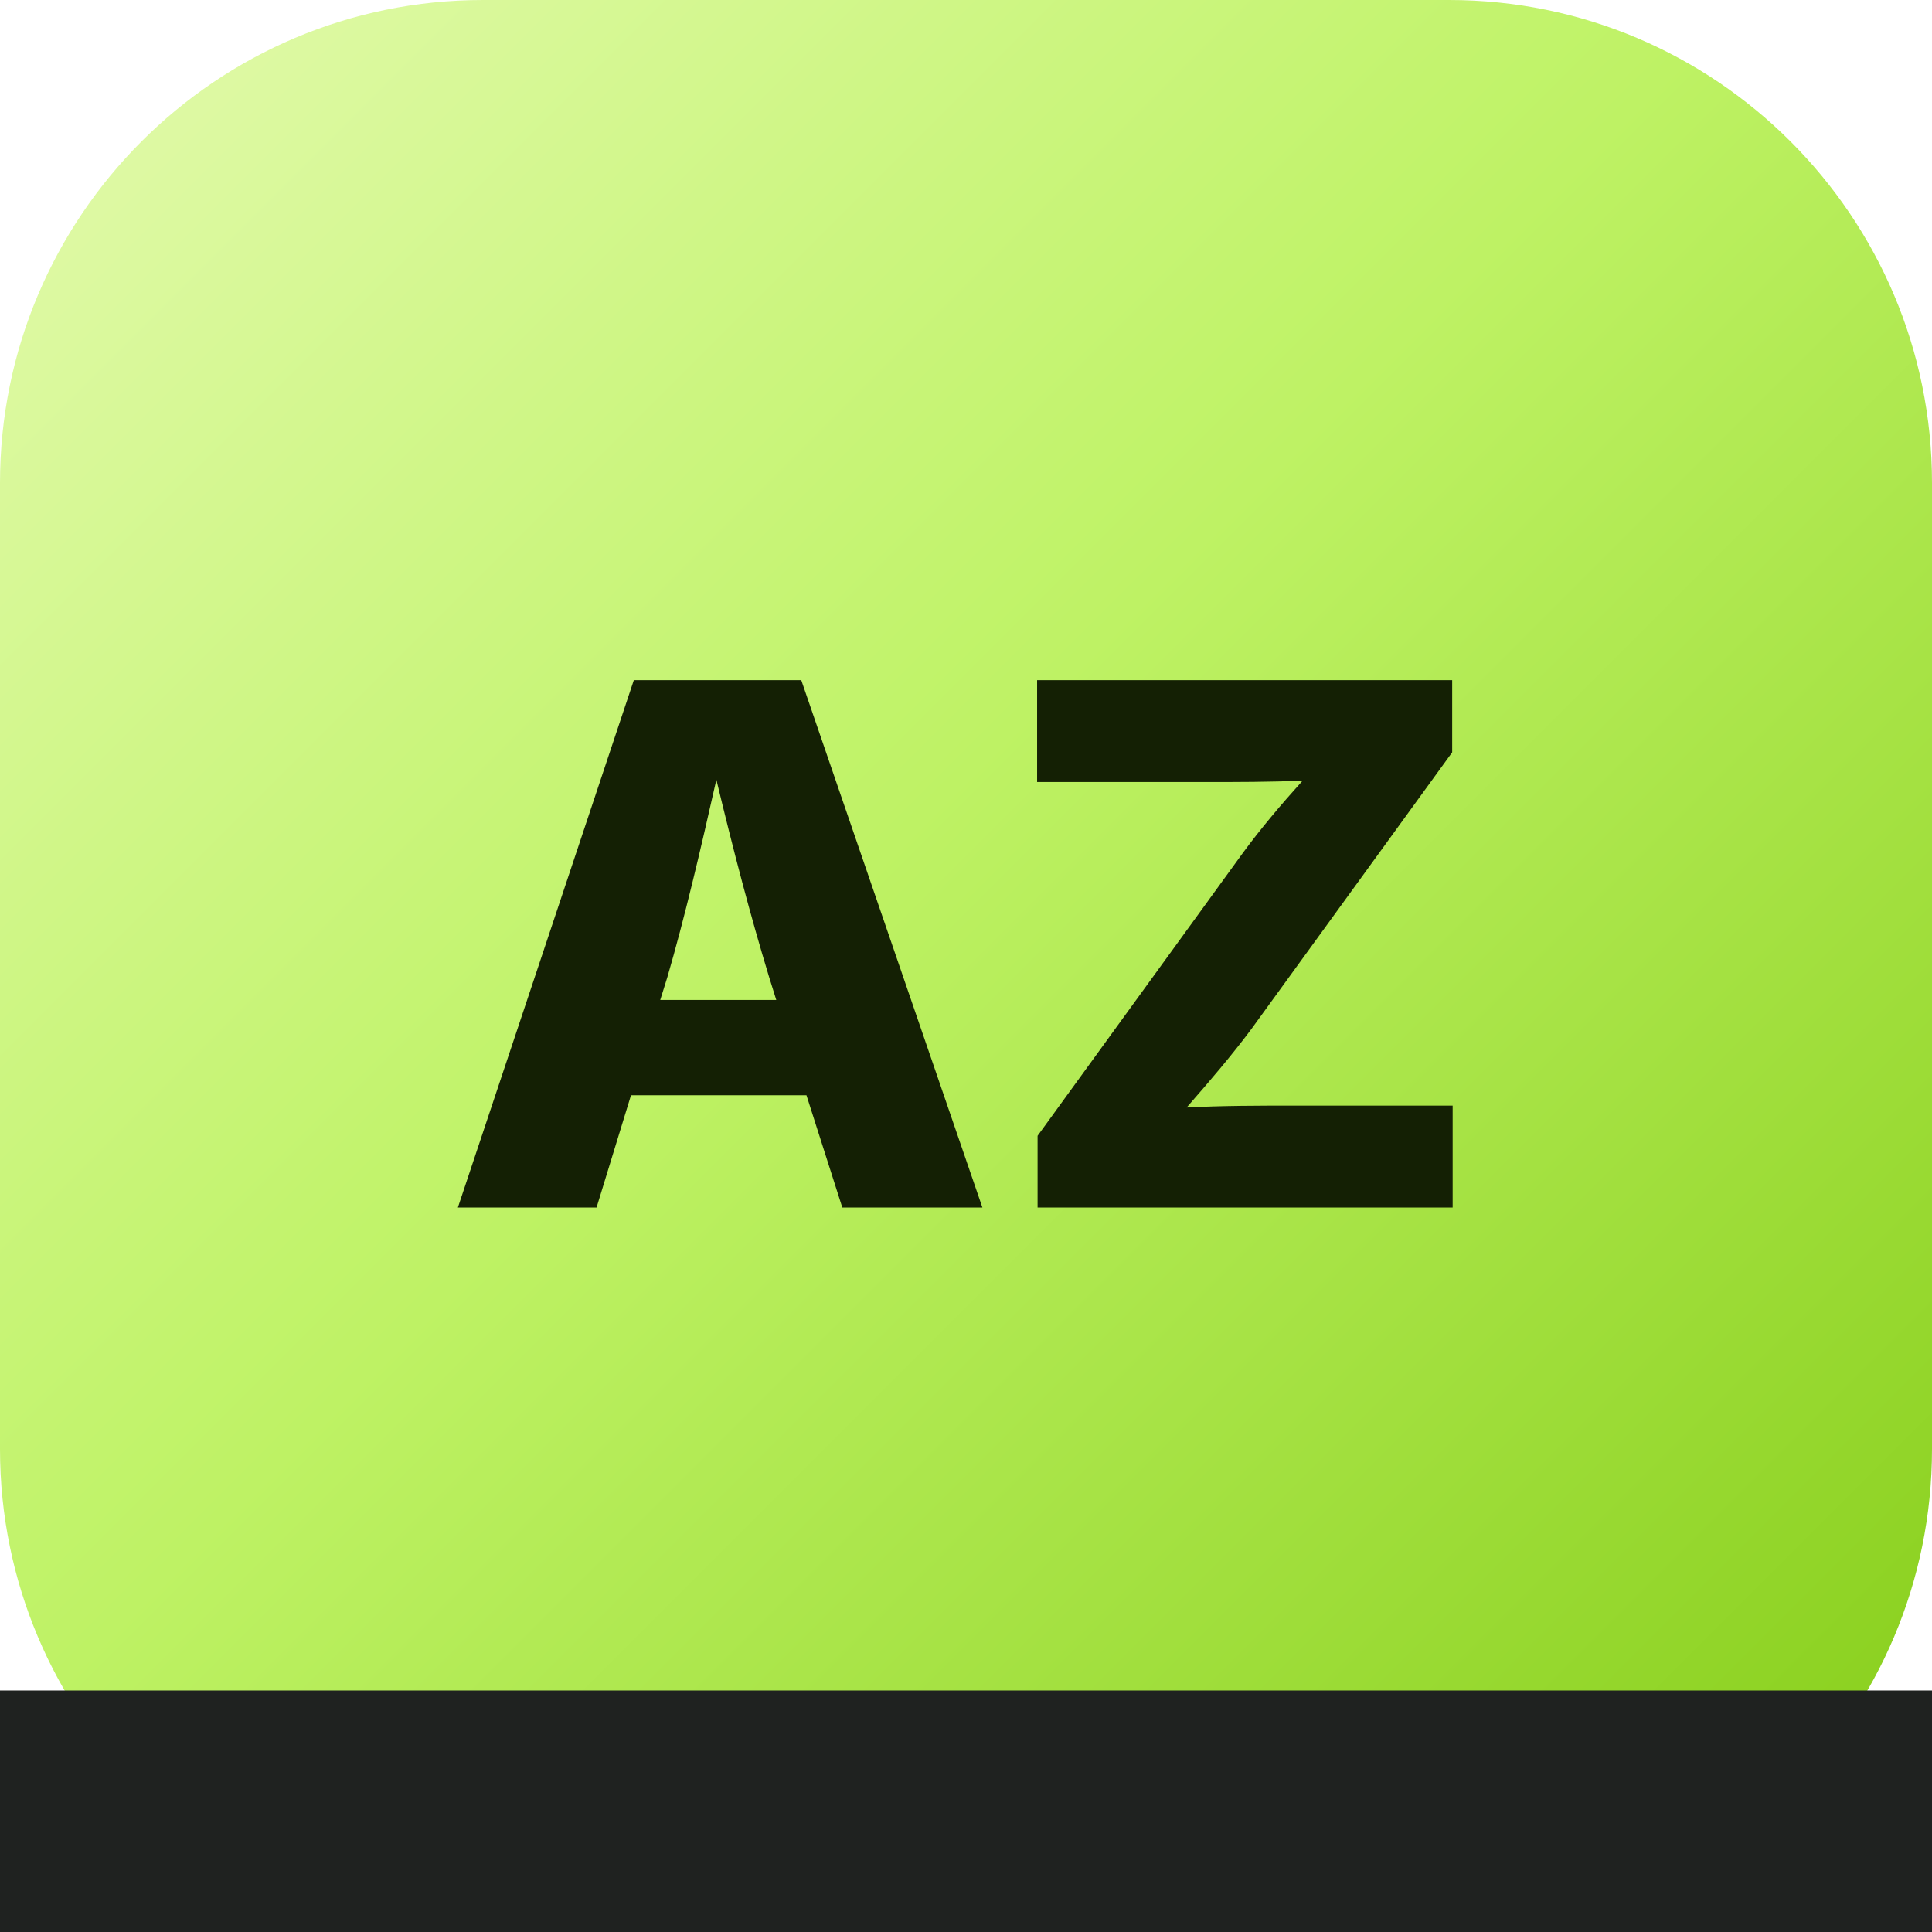
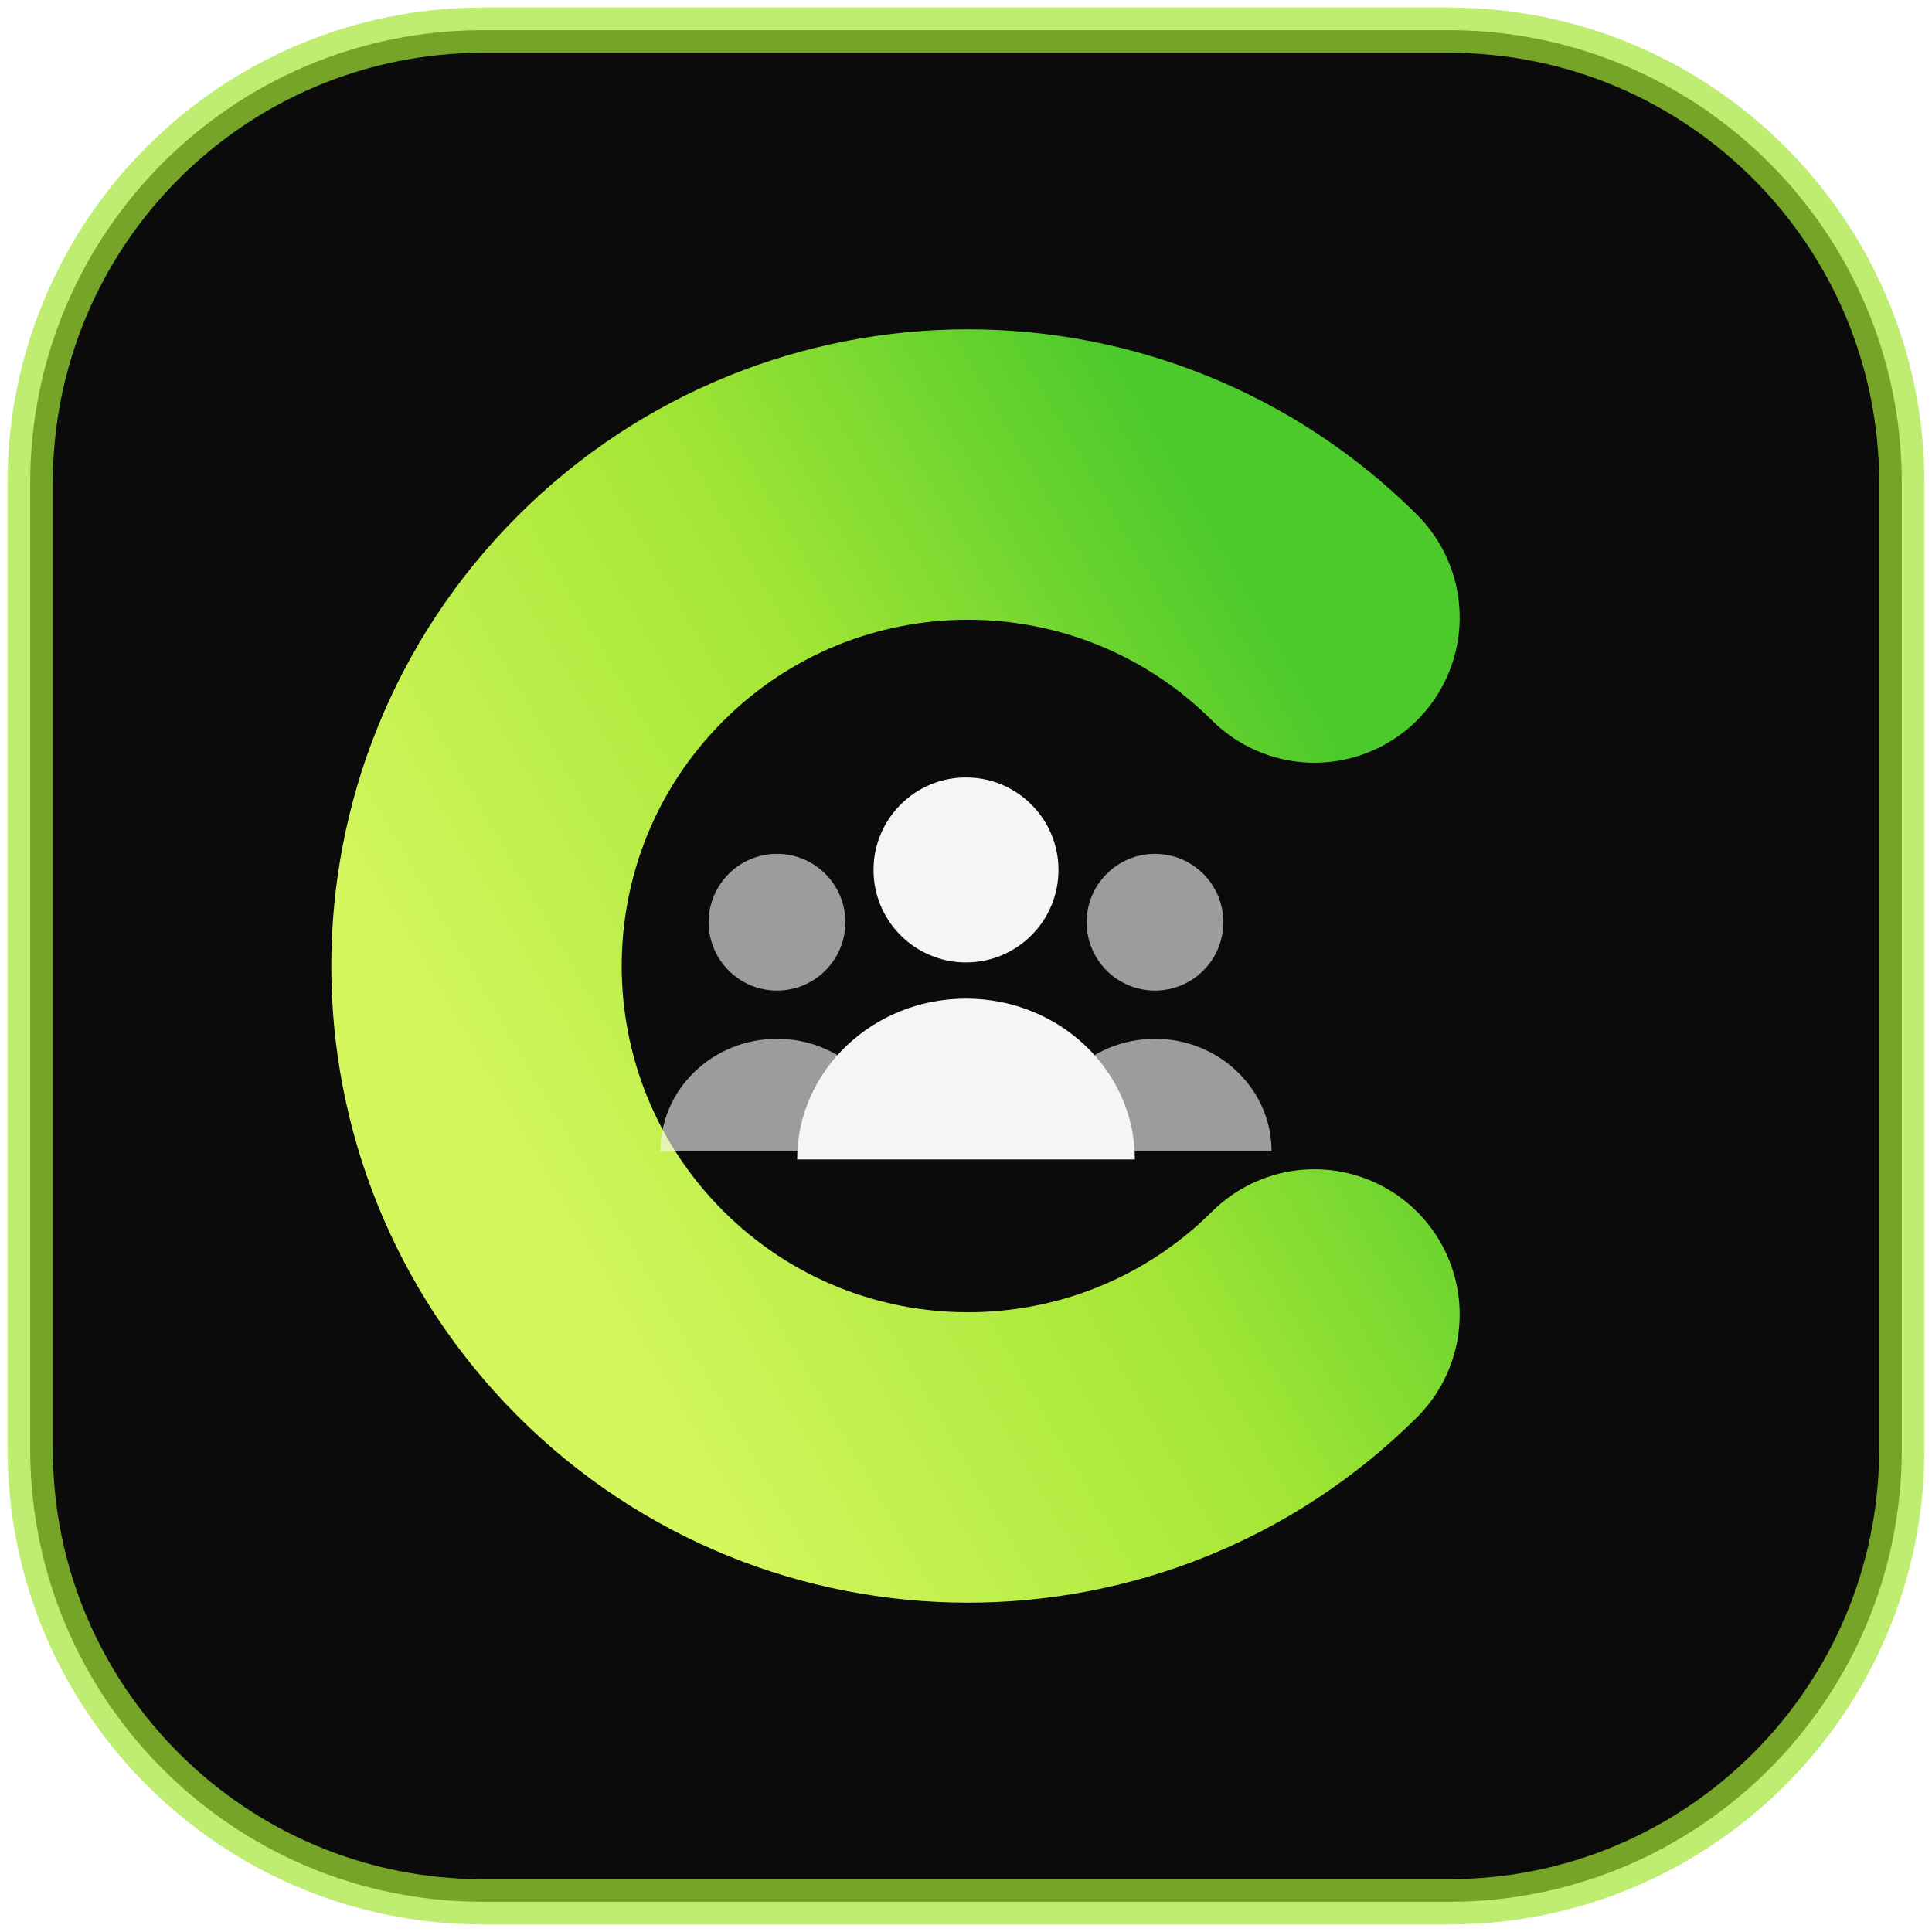
<svg xmlns="http://www.w3.org/2000/svg" viewBox="0 0 64 64">
  <defs>
-     <linearGradient id="g" x1="0" y1="0" x2="1" y2="1">
-       <stop offset="0" stop-color="#e4fbb0" />
-       <stop offset=".45" stop-color="#bef264" />
-       <stop offset="1" stop-color="#84cc16" />
+     <linearGradient id="c" x1="0.05" y1="0.75" x2="0.95" y2="0.15">
+       <stop offset="0" stop-color="#d4f75e" />
+       <stop offset="0.55" stop-color="#a3e635" />
+       <stop offset="1" stop-color="#4cc92b" />
    </linearGradient>
  </defs>
-   <rect width="64" height="64" rx="16" fill="url(#g)" />
-   <rect x="0" y="56" width="64" height="8" fill="#1f2220" />
-   <text x="32" y="40" font-family="Poppins,Inter,Arial" font-weight="800" font-size="24" fill="#142004" text-anchor="middle">AZ</text>
+   <rect x="1" y="1" width="62" height="62" rx="15" fill="#0a0b0a" stroke="#a3e635" stroke-opacity=".7" stroke-width="1.5" />
+   <g transform="translate(32 32) scale(.74) translate(-32 -32)">
+     <path d="M47.6 16.4A22 22 0 1 0 47.6 47.6" fill="none" stroke="url(#c)" stroke-width="13" stroke-linecap="round" />
+     <g fill="#f4f6f3" transform="translate(32 34) scale(.9) translate(-32 -34)">
+       <g opacity=".62">
+         <circle cx="22.6" cy="29.6" r="3.4" />
+         <path d="M16.8 41a5.8 5.6 0 0 1 11.6 0z" />
+         <circle cx="41.4" cy="29.6" r="3.4" />
+         <path d="M35.6 41a5.8 5.6 0 0 1 11.6 0z" />
+       </g>
+       <circle cx="32" cy="27" r="4.6" />
+       <path d="M23.6 41.4a8.4 8 0 0 1 16.8 0z" />
+     </g>
+   </g>
</svg>
